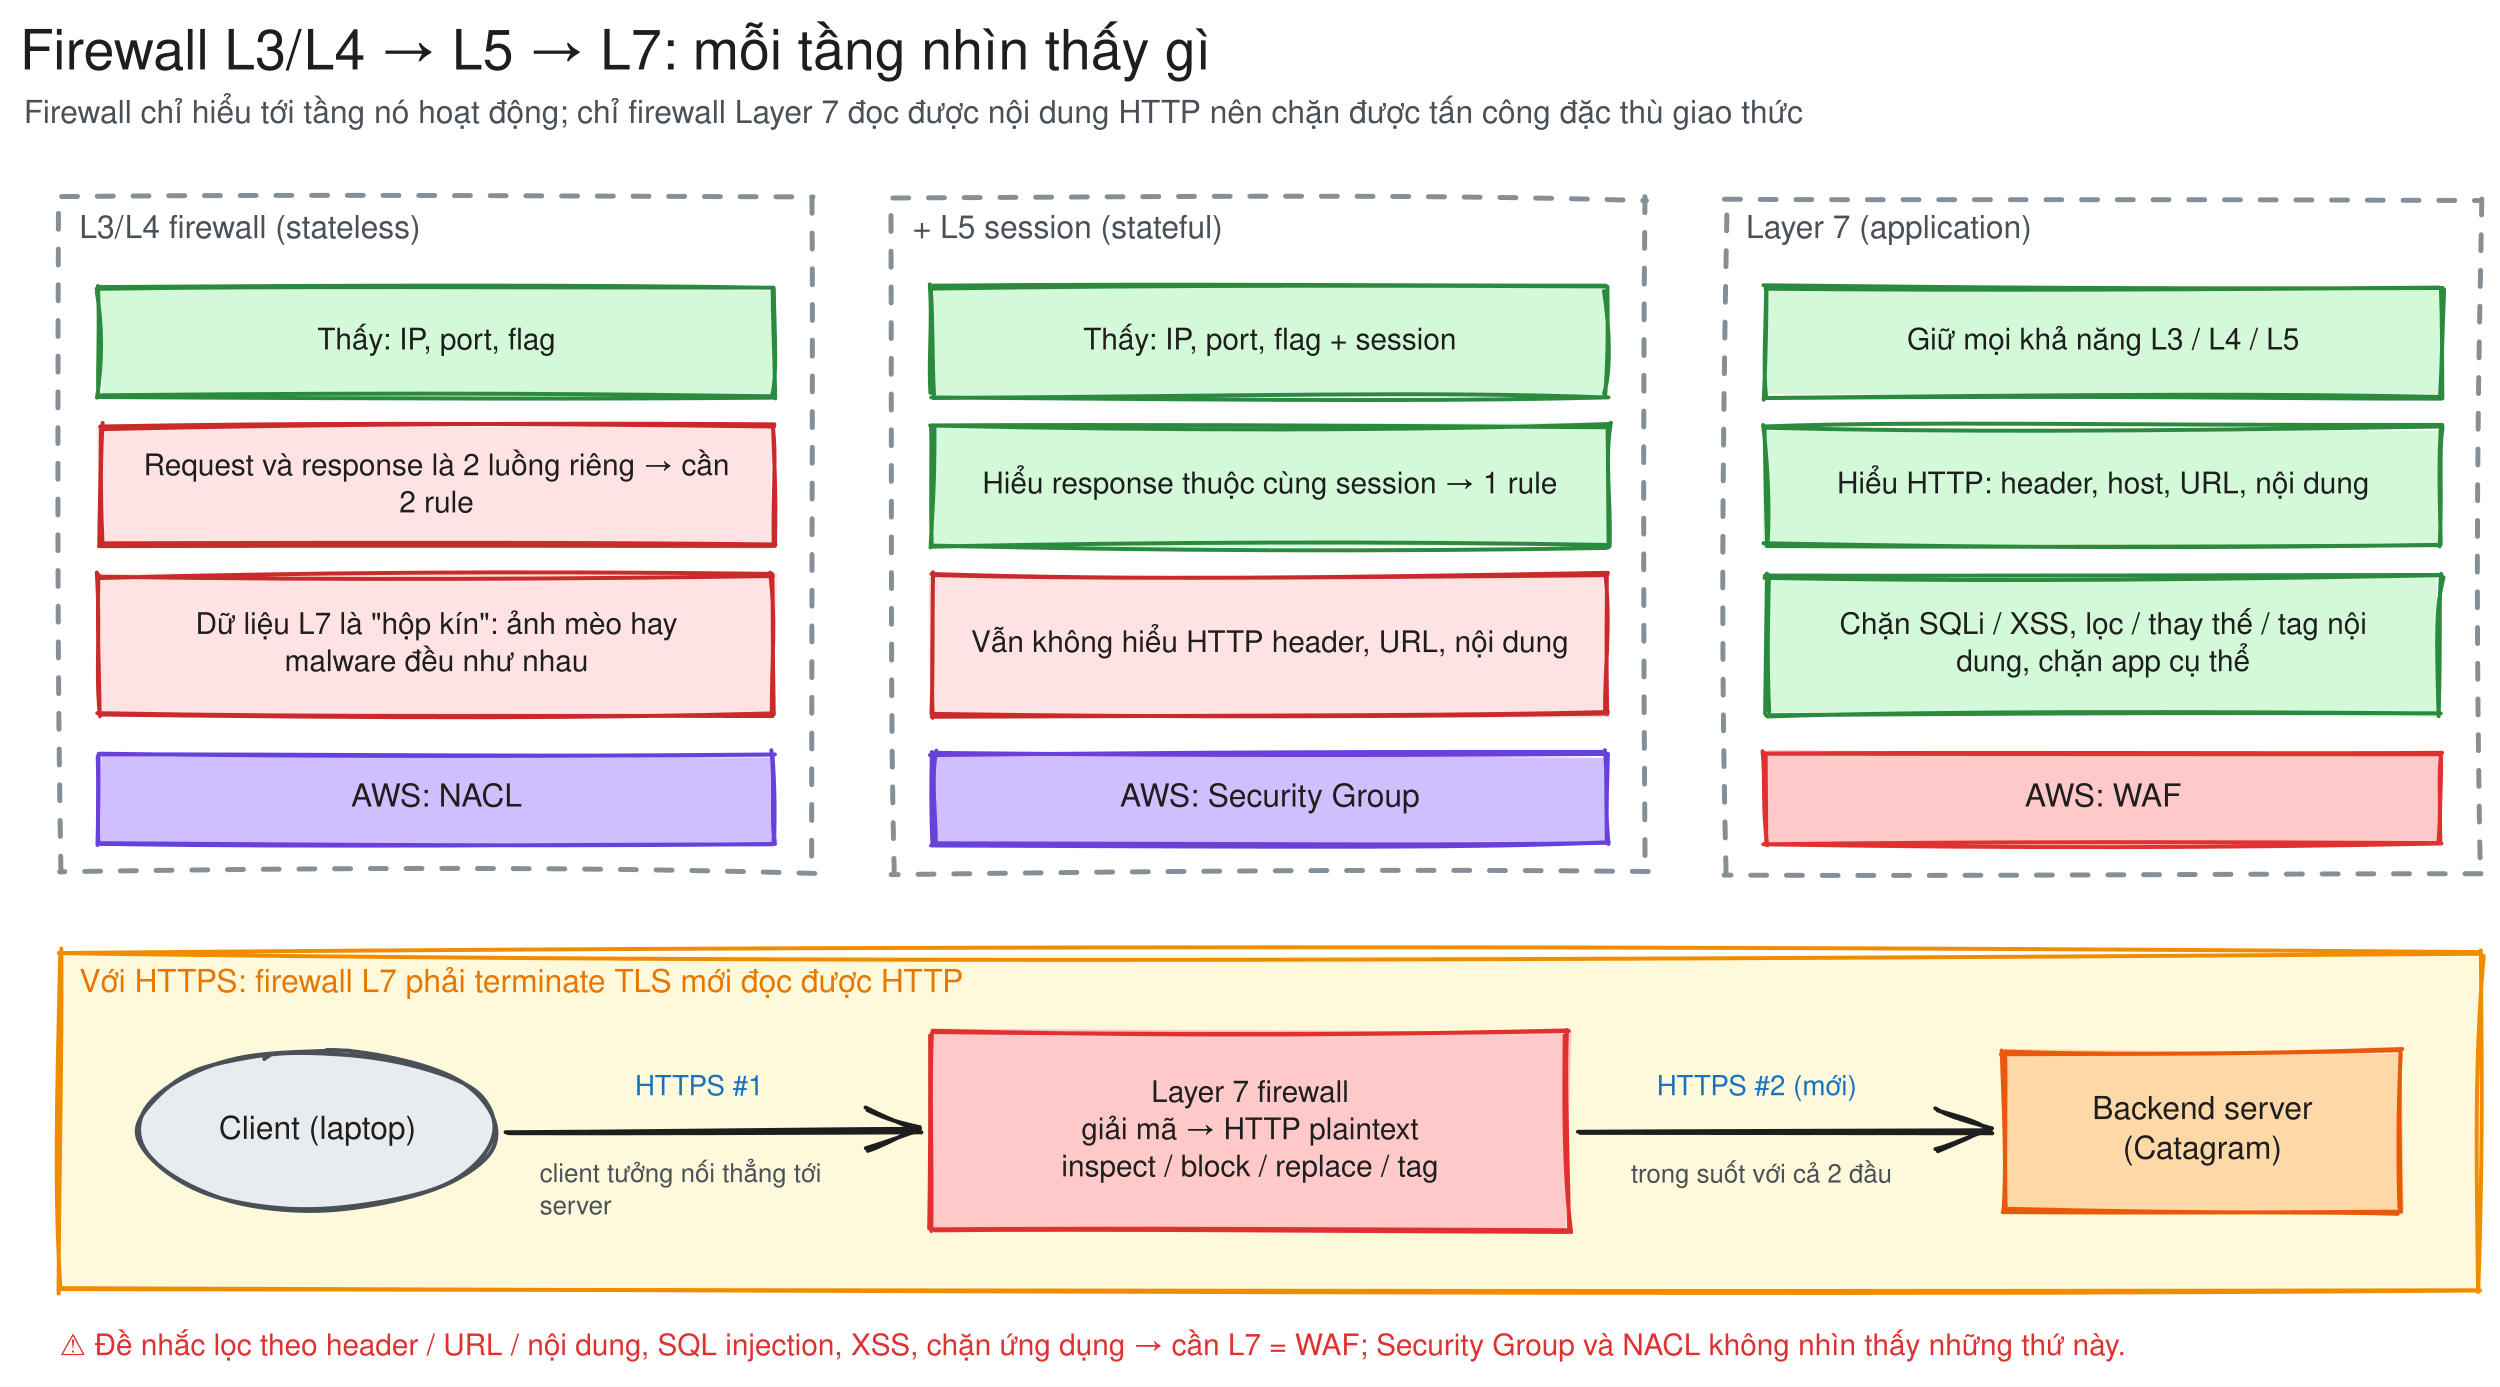
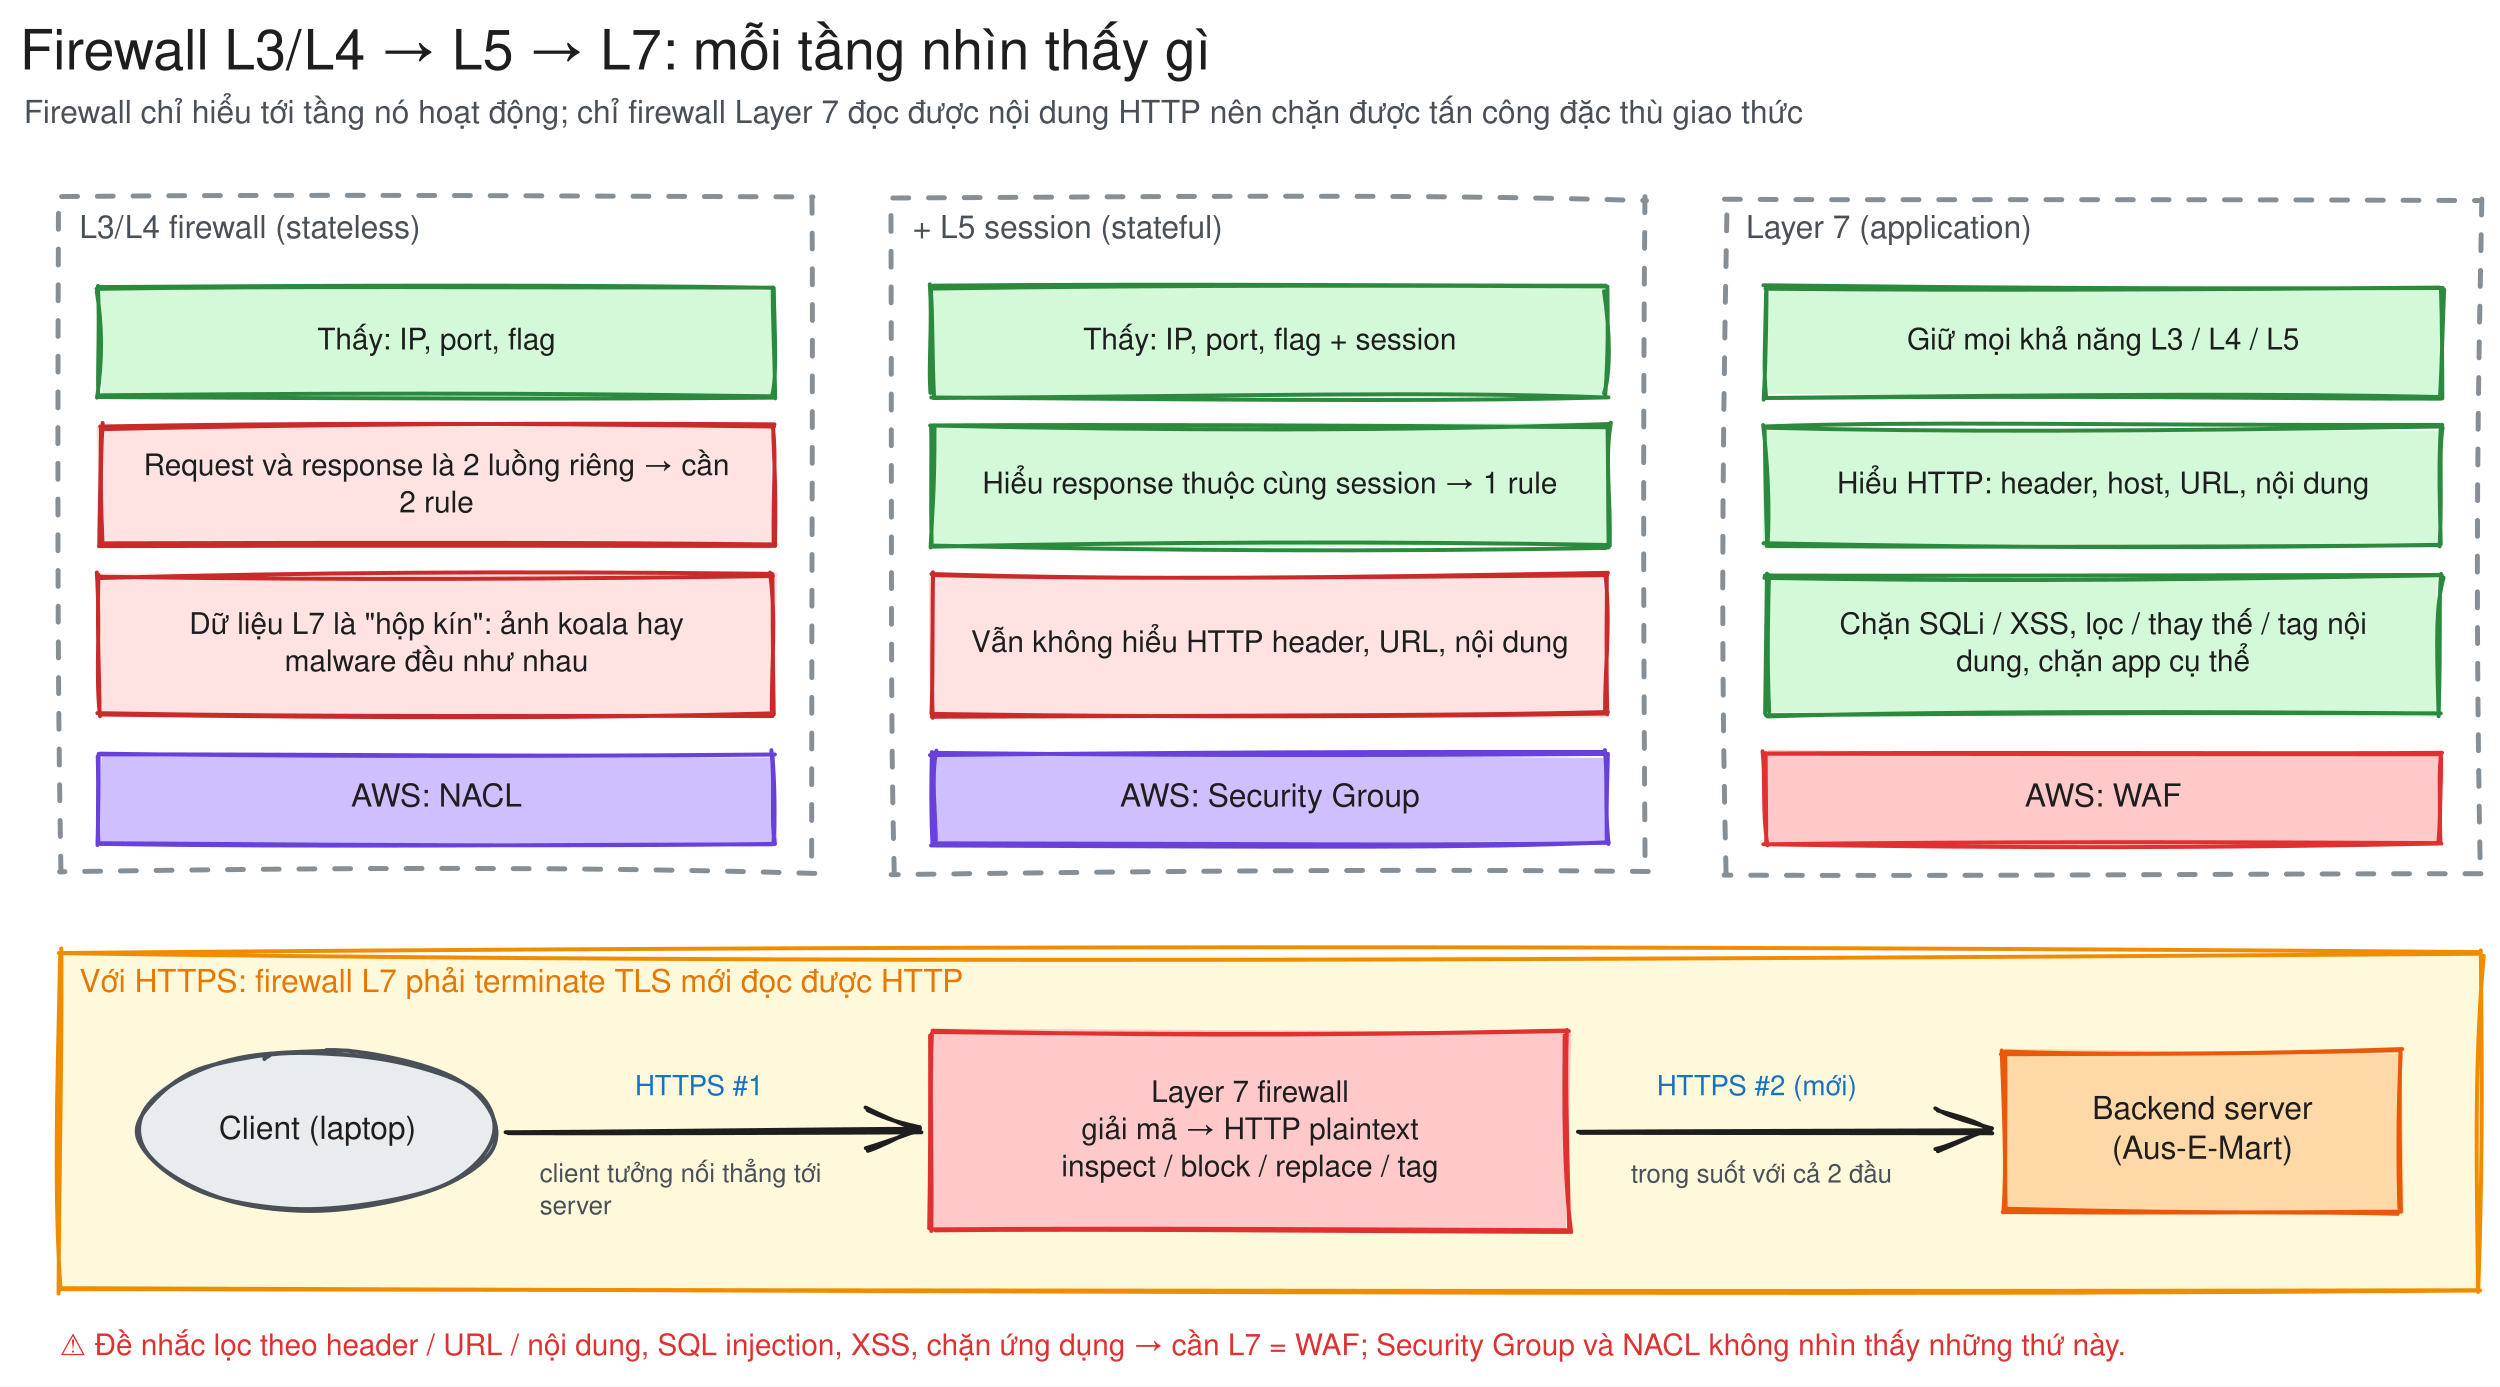
<svg xmlns="http://www.w3.org/2000/svg" version="1.1" viewBox="0 0 1260 698.75" width="1260" height="698.75">
  <defs>
    <style>
      @font-face {
        font-family: "Virgil";
        src: url("https://excalidraw.com/Virgil.woff2");
      }
      @font-face {
        font-family: "Cascadia";
        src: url("https://excalidraw.com/Cascadia.woff2");
      }
    </style>
  </defs>
  <rect x="0" y="0" width="1260" height="698.75" fill="#ffffff" />
  <g transform="translate(10 10) rotate(0 314.02 17.5)">
    <text x="0" y="25" font-family="Helvetica, Segoe UI Emoji" font-size="28px" fill="#1e1e1e" text-anchor="start" style="white-space: pre;" direction="ltr">Firewall L3/L4 → L5 → L7: mỗi tầng nhìn thấy gì</text>
  </g>
  <g transform="translate(12 48) rotate(0 467.36 10)">
    <text x="0" y="14" font-family="Helvetica, Segoe UI Emoji" font-size="16px" fill="#495057" text-anchor="start" style="white-space: pre;" direction="ltr">Firewall chỉ hiểu tới tầng nó hoạt động; chỉ firewall Layer 7 đọc được nội dung HTTP nên chặn được tấn công đặc thù giao thức</text>
  </g>
  <g stroke-linecap="round" transform="translate(30 100) rotate(0 190 170)">
    <path d="M1.06 -0.94 C139.79 -2.29, 279.27 -0.99, 379.72 -0.74 M379.23 -0.52 C379.81 73.14, 379.11 147.45, 379.05 341.12 M380.65 340.2 C263 336.79, 146.38 337.17, 0.04 339.36 M0.72 339.53 C-0.52 269.38, -1.25 196.19, -0.52 -0.74" stroke="#868e96" stroke-width="2.5" fill="none" stroke-dasharray="8 10" />
  </g>
  <g transform="translate(40 106) rotate(0 101.28 10)">
    <text x="0" y="14" font-family="Helvetica, Segoe UI Emoji" font-size="16px" fill="#495057" text-anchor="start" style="white-space: pre;" direction="ltr">L3/L4 firewall (stateless)</text>
  </g>
  <g stroke-linecap="round" transform="translate(450 100) rotate(0 190 170)">
    <path d="M-0.02 -0.2 C129.68 -0.72, 257 -2.55, 379.79 1.11 M379.05 -0.83 C377.99 120.29, 378.41 241.21, 379.15 340.85 M380.71 339.23 C262.45 337.97, 146.78 338.88, -0.88 340.83 M0.71 340.61 C-1.31 262.77, -0.45 185.77, -0.97 0.05" stroke="#868e96" stroke-width="2.5" fill="none" stroke-dasharray="8 10" />
  </g>
  <g transform="translate(460 106) rotate(0 85.92 10)">
    <text x="0" y="14" font-family="Helvetica, Segoe UI Emoji" font-size="16px" fill="#495057" text-anchor="start" style="white-space: pre;" direction="ltr">+ L5 session (stateful)</text>
  </g>
  <g stroke-linecap="round" transform="translate(870 100) rotate(0 190 170)">
    <path d="M-0.85 0.39 C78.39 1.07, 156.56 0.12, 380.36 1.08 M380.84 0.33 C379.2 88.44, 377.15 177.41, 380.06 339.06 M380.37 340.34 C258.41 340.3, 137.81 341.68, -1.02 341.06 M-0.07 340.31 C-2.2 249.44, -2.54 158.34, 0.46 1.23" stroke="#868e96" stroke-width="2.5" fill="none" stroke-dasharray="8 10" />
  </g>
  <g transform="translate(880 106) rotate(0 77.6 10)">
    <text x="0" y="14" font-family="Helvetica, Segoe UI Emoji" font-size="16px" fill="#495057" text-anchor="start" style="white-space: pre;" direction="ltr">Layer 7 (application)</text>
  </g>
  <g stroke-linecap="round" transform="translate(30 480) rotate(0 610 85)">
    <path d="M-1.4 1.72 L1221.42 1.7 L1221.08 171.85 L-0.21 170.1" stroke="none" stroke-width="0" fill="#fff9db" />
    <path d="M0.43 0.41 C307.29 4.7, 613.82 5.01, 1219.88 0.71 M-0.38 0.33 C402.96 -3.34, 806.67 -3.53, 1219.86 -0.15 M1221.8 1.74 C1216.67 59.12, 1218.42 115.65, 1218.94 171.16 M1220.33 -0.99 C1220.62 44.53, 1221.73 90.87, 1219.08 169.07 M1220.02 170.41 C956.4 172.54, 691.32 171.79, -0.49 169.23 M1219.71 170.28 C904.9 170.94, 590.35 170.74, -0.37 169.72 M-0.48 171.96 C-0.26 111.45, 1.31 55.11, 0.92 -1.91 M0.51 169.9 C-2.59 123.66, -1.48 76.64, 0.38 0.64" stroke="#f08c00" stroke-width="2" fill="none" />
  </g>
  <g transform="translate(40 486) rotate(0 236.32 10)">
    <text x="0" y="14" font-family="Helvetica, Segoe UI Emoji" font-size="16px" fill="#e67700" text-anchor="start" style="white-space: pre;" direction="ltr">Với HTTPS: firewall L7 phải terminate TLS mới đọc được HTTP</text>
  </g>
  <g stroke-linecap="round" transform="translate(50 145) rotate(0 170 27.5)">
    <path d="M0.44 -0.93 L338.94 1.51 L339.48 56.15 L1.62 56.52" stroke="none" stroke-width="0" fill="#d3f9d8" />
    <path d="M-1.32 0.58 C98.49 -0.98, 199.75 0.01, 339.01 -0.02 M0.23 -0.32 C126.25 -1.19, 252.02 -1.52, 339.93 0.07 M339.99 0.64 C340.3 22.33, 341.86 44.13, 339.13 54.41 M339.45 -0.13 C339.34 12.67, 340.16 27.05, 340.72 55.76 M339.43 54.74 C256.17 53.64, 175.21 52.6, 1.2 54.22 M339.8 55.42 C250.78 56.15, 160.12 56.05, -0.4 55.08 M-1.11 55.41 C1.87 36.02, 1.39 17.67, -1.22 1.99 M-0.49 55.04 C-0.83 37.31, 0.31 18.14, -0.65 -0.87" stroke="#2b8a3e" stroke-width="2" fill="none" />
  </g>
  <g transform="translate(153.1 163.125) rotate(0 66.9 9.375)">
    <text x="66.9" y="13" font-family="Helvetica, Segoe UI Emoji" font-size="15px" fill="#1e1e1e" text-anchor="middle" style="white-space: pre;" direction="ltr">Thấy: IP, port, flag</text>
  </g>
  <g stroke-linecap="round" transform="translate(50 215) rotate(0 170 30)">
    <path d="M-1.52 -0.38 L338.86 0.41 L338.48 61.85 L1.04 58.4" stroke="none" stroke-width="0" fill="#ffe3e3" />
    <path d="M1.01 1.3 C112.27 -1.25, 223.89 -1.93, 340.32 -1.14 M0.49 -0.04 C95.81 -1.76, 190.67 -1.94, 340.13 -0.03 M339.36 -0.87 C341.52 14.74, 339.48 31.2, 339.89 59.43 M339.66 -0.57 C339.82 14.31, 341.3 27.21, 340.6 60.17 M340.84 59.4 C246.42 58.36, 153.38 58.46, 1.16 58.83 M339.64 60.13 C245.86 60.22, 151.13 59.77, -0.16 60.27 M1.67 59.19 C0.96 41.27, 0.26 22.99, 1.73 -1.82 M0.02 59.28 C0.19 42.5, 0.76 25.03, 0.87 0.38" stroke="#c92a2a" stroke-width="2" fill="none" />
  </g>
  <g transform="translate(71.575 226.25) rotate(0 148.425 18.75)">
    <text x="148.425" y="13.25" font-family="Helvetica, Segoe UI Emoji" font-size="15px" fill="#1e1e1e" text-anchor="middle" style="white-space: pre;" direction="ltr">Request và response là 2 luồng riêng → cần</text>
    <text x="148.425" y="32" font-family="Helvetica, Segoe UI Emoji" font-size="15px" fill="#1e1e1e" text-anchor="middle" style="white-space: pre;" direction="ltr">2 rule</text>
  </g>
  <g stroke-linecap="round" transform="translate(50 290) rotate(0 170 35)">
    <path d="M-0.84 -0.89 L341.79 -1.41 L339.71 70.32 L-1.25 69.97" stroke="none" stroke-width="0" fill="#ffe3e3" />
    <path d="M0.73 1.33 C101.86 -1.43, 202.78 -2.29, 338.89 -0.79 M-0.23 0.65 C122.04 2.56, 243.81 1.76, 339.55 0.32 M338.09 -1.43 C341.14 21.66, 339.01 41.42, 338.96 68.09 M339.3 -0.65 C339.58 14.6, 339.22 29.4, 339.98 70.04 M339.36 70.92 C229.64 70.47, 119.31 71.68, -0.95 69.42 M340.06 69.52 C247.49 72.06, 155.72 72.03, 0.35 70.13 M0.42 70.98 C-2.04 49.53, 0.74 29.6, -1.22 -1.45 M0.16 69.04 C0.2 51.11, -1.17 32.25, -0.39 -0.35" stroke="#c92a2a" stroke-width="2" fill="none" />
  </g>
-   <g transform="translate(95.65 306.25) rotate(0 124.35 18.75)">
-     <text x="124.35" y="13.25" font-family="Helvetica, Segoe UI Emoji" font-size="15px" fill="#1e1e1e" text-anchor="middle" style="white-space: pre;" direction="ltr">Dữ liệu L7 là "hộp kín": ảnh mèo hay</text>
-     <text x="124.35" y="32" font-family="Helvetica, Segoe UI Emoji" font-size="15px" fill="#1e1e1e" text-anchor="middle" style="white-space: pre;" direction="ltr">malware đều như nhau</text>
+   <g transform="translate(88.74 306.25) rotate(0 131.26 18.75)">
+     <text x="131.26" y="13.25" font-family="Helvetica, Segoe UI Emoji" font-size="15px" fill="#1e1e1e" text-anchor="middle" style="white-space: pre;" direction="ltr">Dữ liệu L7 là "hộp kín": ảnh koala hay</text>
+     <text x="131.26" y="32" font-family="Helvetica, Segoe UI Emoji" font-size="15px" fill="#1e1e1e" text-anchor="middle" style="white-space: pre;" direction="ltr">malware đều như nhau</text>
  </g>
  <g stroke-linecap="round" transform="translate(50 380) rotate(0 170 22.5)">
    <path d="M1.29 1.03 L340.25 1.79 L341.82 45.1 L-1.82 44.66" stroke="none" stroke-width="0" fill="#d0bfff" />
    <path d="M1.24 0.23 C111.31 0.01, 222.25 1.61, 339.25 0.31 M0.45 -0.15 C89.26 0.98, 178.54 1.56, 340.55 0.25 M338.77 -1.89 C340.63 15.5, 338.57 35.01, 340.44 44.43 M339.28 -0.04 C340.53 16.26, 340.71 32.65, 339.78 45.47 M338.95 45.55 C225.75 45.68, 113.12 47.09, 0.56 45.34 M340.6 45.33 C261.79 46.35, 182.97 46.26, -0.18 44.97 M-0.43 44.54 C-1.01 32.63, -0.2 20.38, -0.75 1.2 M-0.86 45.9 C-0.46 29.83, -0.33 13.51, -0.27 -0.05" stroke="#6741d9" stroke-width="2" fill="none" />
  </g>
  <g transform="translate(177.84 392.5) rotate(0 42.16 10)">
    <text x="42.16" y="14" font-family="Helvetica, Segoe UI Emoji" font-size="16px" fill="#1e1e1e" text-anchor="middle" style="white-space: pre;" direction="ltr">AWS: NACL</text>
  </g>
  <g stroke-linecap="round" transform="translate(470 145) rotate(0 170 27.5)">
    <path d="M0.92 -1.95 L339.22 -0.27 L339.42 54.1 L-0.68 55.49" stroke="none" stroke-width="0" fill="#d3f9d8" />
    <path d="M0.34 -1.03 C125.59 -2.16, 252.16 -0.88, 339.09 -1.04 M-0.43 0.45 C123.53 -1.46, 246.82 -1.08, 339.99 -0.65 M338.4 1.75 C341.52 21.61, 341.83 43.27, 338.43 53.27 M340.13 -0.56 C340.29 16.82, 340.66 32.2, 339.03 54.45 M339.68 55.32 C250.02 52.06, 162.23 54.58, 0.47 55.61 M340.66 55.27 C269.77 57.1, 200.14 56.99, -0.65 55.32 M-1.08 53.04 C-2.13 37.96, -0.04 17.3, -1.37 -1.71 M0.79 55.33 C-0.25 35.34, 0.14 17.06, -0.81 0.18" stroke="#2b8a3e" stroke-width="2" fill="none" />
  </g>
  <g transform="translate(538.825 163.125) rotate(0 101.175 9.375)">
    <text x="101.175" y="13" font-family="Helvetica, Segoe UI Emoji" font-size="15px" fill="#1e1e1e" text-anchor="middle" style="white-space: pre;" direction="ltr">Thấy: IP, port, flag + session</text>
  </g>
  <g stroke-linecap="round" transform="translate(470 215) rotate(0 170 30)">
    <path d="M0.22 -0.55 L338.9 -2 L340.61 59.67 L-0.9 61.76" stroke="none" stroke-width="0" fill="#d3f9d8" />
    <path d="M-1.21 -0.56 C117.42 2.12, 236.52 2.31, 341.13 -1.29 M0.19 -0.6 C100.6 -1.09, 200.88 -0.65, 340.3 0.36 M341.88 -1.98 C338.68 16.99, 341.84 34.54, 341.31 60.08 M340.16 -0.26 C340.57 19.77, 340.46 42.23, 340.76 60.86 M339.52 61.17 C225.92 63.19, 112.53 62.59, 1.12 59.99 M340.25 59.66 C227.69 57.71, 114.77 58.12, -0.54 60.49 M-0.98 60.9 C-0.38 46.2, 1.14 32.24, 0.97 -0.03 M-0.43 59.45 C-1.06 36.14, -0.29 12.31, -0.74 -0.43" stroke="#2b8a3e" stroke-width="2" fill="none" />
  </g>
  <g transform="translate(493.675 235.625) rotate(0 146.325 9.375)">
    <text x="146.325" y="13" font-family="Helvetica, Segoe UI Emoji" font-size="15px" fill="#1e1e1e" text-anchor="middle" style="white-space: pre;" direction="ltr">Hiểu response thuộc cùng session → 1 rule</text>
  </g>
  <g stroke-linecap="round" transform="translate(470 290) rotate(0 170 35)">
    <path d="M-1.99 0.79 L338.06 1.36 L340.95 71.8 L-1.38 71.2" stroke="none" stroke-width="0" fill="#ffe3e3" />
    <path d="M-0.53 -0.71 C100.59 2.54, 199.34 1.23, 340.38 -1.31 M0.67 -0.14 C78.88 1.85, 158.41 1.45, 340.09 -0.06 M339.16 -0.12 C341.96 25.94, 338.5 50.58, 339.02 69.52 M339.83 0.92 C339.89 20.14, 339.39 39.28, 340.08 69.96 M340.37 68.86 C271.66 70.58, 203.42 70.54, -0.39 71.25 M340.11 69.64 C234.54 71.22, 129.04 71.7, -0.13 69.8 M0.07 71.77 C-0.55 52.74, 0.05 35.44, 0.2 -1.6 M-0.54 69.68 C0.47 43.46, -0.31 15.05, 0.28 0.66" stroke="#c92a2a" stroke-width="2" fill="none" />
  </g>
  <g transform="translate(490.45 315.625) rotate(0 149.55 9.375)">
    <text x="149.55" y="13" font-family="Helvetica, Segoe UI Emoji" font-size="15px" fill="#1e1e1e" text-anchor="middle" style="white-space: pre;" direction="ltr">Vẫn không hiểu HTTP header, URL, nội dung</text>
  </g>
  <g stroke-linecap="round" transform="translate(470 380) rotate(0 170 22.5)">
    <path d="M0.61 -0.38 L338.59 1.97 L341.55 43.98 L1.8 45.41" stroke="none" stroke-width="0" fill="#d0bfff" />
    <path d="M-1.3 0.58 C77.95 -0.22, 158.05 -1.16, 338.86 -1.05 M-0.17 -0.56 C92.73 0.41, 185.16 1.06, 339.45 0 M338.88 -1.95 C340.35 13.87, 338.74 26.95, 340.69 45.34 M340.39 -0.08 C340.17 12.13, 339.45 24.27, 339.86 44.83 M340.83 44.49 C269.83 47.55, 199.72 46.88, -0.73 46.13 M340.66 44.78 C255.43 46.18, 170.79 45.26, 0.52 45.02 M1.66 45.23 C1.66 30.2, -0.92 11.69, 1.95 -1.65 M-0.05 45.98 C-0.81 29.57, -0.72 14.14, -0.33 -0.97" stroke="#6741d9" stroke-width="2" fill="none" />
  </g>
  <g transform="translate(561.04 392.5) rotate(0 78.96 10)">
    <text x="78.96" y="14" font-family="Helvetica, Segoe UI Emoji" font-size="16px" fill="#1e1e1e" text-anchor="middle" style="white-space: pre;" direction="ltr">AWS: Security Group</text>
  </g>
  <g stroke-linecap="round" transform="translate(890 145) rotate(0 170 27.5)">
    <path d="M-0.06 1.49 L340.02 0.98 L341.65 56.07 L-0.33 53.5" stroke="none" stroke-width="0" fill="#d3f9d8" />
    <path d="M-1.25 -1.23 C93.79 -0.23, 189.12 0.75, 341.14 0.15 M-0.16 0.53 C109.28 1.5, 218.48 0.93, 339.5 -0.06 M341.86 0.96 C341 19.59, 340.66 41.2, 339.78 55.08 M340.24 0.56 C340.91 18.18, 340.78 37.63, 340.95 55.81 M340.18 55.93 C261.38 56.03, 183.57 54.12, -0.37 55.61 M339.48 55.08 C257.18 53.3, 173.19 53.78, 0.43 55.56 M-1.11 56.47 C0.22 32.03, 0.26 9.26, 0.32 -0.92 M0.09 54.85 C-1.28 41.08, -0.37 28.62, 0.18 -0.53" stroke="#2b8a3e" stroke-width="2" fill="none" />
  </g>
  <g transform="translate(955 163.125) rotate(0 105 9.375)">
    <text x="105" y="13" font-family="Helvetica, Segoe UI Emoji" font-size="15px" fill="#1e1e1e" text-anchor="middle" style="white-space: pre;" direction="ltr">Giữ mọi khả năng L3 / L4 / L5</text>
  </g>
  <g stroke-linecap="round" transform="translate(890 215) rotate(0 170 30)">
    <path d="M-1.38 1.96 L340.36 1.99 L338.62 58.6 L-1.56 61.57" stroke="none" stroke-width="0" fill="#d3f9d8" />
    <path d="M-0.13 -0.09 C80.81 -2.96, 161.74 -0.52, 340.94 -0.84 M0.41 0.62 C91.32 2.76, 181.77 2.56, 340.25 -0.05 M341.07 0.51 C339.01 13.77, 340.99 30.51, 339.58 60.38 M340.2 -0.33 C338.99 20.03, 339.67 38.22, 340.13 59.28 M338.8 59.59 C236.94 61.11, 134.5 61.48, -1.2 58.77 M339.36 59.76 C204.98 60.9, 69.68 60.66, 0.43 60.17 M0.85 60.16 C2.04 39.25, 0.78 17.57, -1.38 -0.8 M0.62 59.28 C0.01 41.19, -0.26 20.69, -0.67 0.07" stroke="#2b8a3e" stroke-width="2" fill="none" />
  </g>
  <g transform="translate(923.95 235.625) rotate(0 136.05 9.375)">
    <text x="136.05" y="13" font-family="Helvetica, Segoe UI Emoji" font-size="15px" fill="#1e1e1e" text-anchor="middle" style="white-space: pre;" direction="ltr">Hiểu HTTP: header, host, URL, nội dung</text>
  </g>
  <g stroke-linecap="round" transform="translate(890 290) rotate(0 170 35)">
    <path d="M-0.02 -0.77 L338.14 -0.15 L338.7 71.42 L-0.06 69.04" stroke="none" stroke-width="0" fill="#d3f9d8" />
    <path d="M-0.72 1.26 C84.23 2.64, 165.67 3.22, 340.64 -0.11 M-0.51 0.07 C85.09 0.33, 170.29 -0.06, 339.5 -0.23 M341.53 1.1 C337.81 15.61, 337.87 28.78, 339 68.5 M340.29 -0.76 C339 14, 340.27 27.81, 339.08 70.98 M338.92 69.58 C215.72 68.64, 90.37 68.24, 0.83 71.09 M340.14 69.54 C209.39 68.96, 77.61 69.93, 0.05 70.48 M1.66 68.64 C0.39 41.36, 1.22 15.35, 1.57 -0.15 M-0.38 69.64 C-0.07 49.04, 0.13 28.33, 0.54 -0.91" stroke="#2b8a3e" stroke-width="2" fill="none" />
  </g>
  <g transform="translate(916.9 306.25) rotate(0 143.1 18.75)">
    <text x="143.1" y="13.25" font-family="Helvetica, Segoe UI Emoji" font-size="15px" fill="#1e1e1e" text-anchor="middle" style="white-space: pre;" direction="ltr">Chặn SQLi / XSS, lọc / thay thế / tag nội</text>
    <text x="143.1" y="32" font-family="Helvetica, Segoe UI Emoji" font-size="15px" fill="#1e1e1e" text-anchor="middle" style="white-space: pre;" direction="ltr">dung, chặn app cụ thể</text>
  </g>
  <g stroke-linecap="round" transform="translate(890 380) rotate(0 170 22.5)">
    <path d="M1.07 -1.99 L339.76 1.01 L340.55 45.45 L1.15 46.55" stroke="none" stroke-width="0" fill="#ffc9c9" />
    <path d="M0.76 -0.23 C134.36 -1.05, 267.71 0.06, 340.78 -0.6 M-0.02 -0.13 C106.08 0.11, 211.34 0.11, 340.21 0.16 M340.13 1.49 C338.79 13.15, 340.64 27.75, 338.9 45.08 M340.21 -0.69 C340.72 13.74, 339.23 26.05, 339.98 44.58 M340.48 45.12 C233.14 47.34, 126.38 47.65, -1.3 45.51 M340.16 44.91 C225.85 44.35, 111.33 44.1, -0.14 45.52 M0.78 46.04 C-1.9 28.76, -0.2 12.77, -1.66 -1.37 M0.17 45.29 C0.25 34, -0.03 22.87, -0.06 -0.45" stroke="#e03131" stroke-width="2" fill="none" />
  </g>
  <g transform="translate(1021.28 392.5) rotate(0 38.72 10)">
    <text x="38.72" y="14" font-family="Helvetica, Segoe UI Emoji" font-size="16px" fill="#1e1e1e" text-anchor="middle" style="white-space: pre;" direction="ltr">AWS: WAF</text>
  </g>
  <g stroke-linecap="round" transform="translate(70 530) rotate(0 90 40)">
    <path d="M52.75 3.45 C63.51 0.72, 78.53 0.49, 91.59 0.76 C104.66 1.04, 119.62 2.57, 131.17 5.11 C142.71 7.66, 152.95 11.47, 160.86 16.02 C168.78 20.58, 175.89 26.7, 178.65 32.46 C181.42 38.23, 180.57 45.21, 177.44 50.62 C174.31 56.02, 168.21 60.67, 159.88 64.89 C151.54 69.11, 139.44 73.48, 127.45 75.94 C115.46 78.4, 100.96 79.83, 87.95 79.64 C74.93 79.46, 60.94 77.48, 49.36 74.86 C37.78 72.23, 26.27 68.42, 18.47 63.89 C10.66 59.37, 5.24 53.4, 2.51 47.72 C-0.21 42.04, -1.1 35.28, 2.13 29.81 C5.35 24.34, 11.16 19.8, 21.85 14.9 C32.54 10, 56.29 2.7, 66.24 0.39 C76.19 -1.92, 80.98 0.28, 81.54 1.03 M110.44 1.99 C122.79 2.75, 135.8 6.4, 145.81 9.76 C155.83 13.11, 164.65 17.15, 170.53 22.09 C176.4 27.04, 180.97 33.38, 181.06 39.43 C181.16 45.48, 176.97 53.34, 171.11 58.4 C165.25 63.45, 156.02 66.35, 145.92 69.74 C135.82 73.13, 123.05 77.2, 110.52 78.76 C97.98 80.31, 83.25 80.08, 70.7 79.06 C58.15 78.03, 45.31 76.12, 35.21 72.61 C25.11 69.1, 15.82 63.3, 10.1 58 C4.39 52.71, 1.32 46.93, 0.9 40.85 C0.49 34.76, 2.12 26.95, 7.6 21.49 C13.09 16.03, 23.72 11.48, 33.81 8.07 C43.89 4.67, 55.49 2.33, 68.12 1.07 C80.75 -0.2, 103.02 0.33, 109.59 0.47 C116.16 0.61, 107.92 1, 107.55 1.92" stroke="none" stroke-width="0" fill="#e9ecef" />
    <path d="M94.5 -0.79 C106.97 -1.1, 122.4 1.78, 133.9 4.56 C145.41 7.34, 156.06 11.09, 163.51 15.88 C170.96 20.66, 176.29 27.47, 178.6 33.29 C180.9 39.1, 181.01 45.29, 177.35 50.77 C173.69 56.25, 165.51 61.93, 156.61 66.16 C147.72 70.4, 135.71 73.8, 123.96 76.17 C112.21 78.53, 98.81 80.39, 86.11 80.33 C73.42 80.27, 59.26 78.73, 47.81 75.8 C36.36 72.87, 25.13 67.63, 17.42 62.77 C9.72 57.92, 3.96 52.29, 1.59 46.66 C-0.78 41.02, -0.36 34.58, 3.2 28.96 C6.77 23.35, 14.4 17.39, 22.96 12.97 C31.52 8.55, 41.6 4.66, 54.59 2.42 C67.57 0.17, 92 -0.29, 100.85 -0.51 C109.71 -0.73, 107.8 0.39, 107.71 1.11 M62.27 2.06 C73.35 0.02, 89.45 0.63, 102.29 1.52 C115.12 2.41, 128.21 4.47, 139.29 7.4 C150.36 10.33, 162.12 14.29, 168.76 19.09 C175.4 23.89, 178.45 30.5, 179.12 36.19 C179.79 41.87, 177.28 47.91, 172.78 53.22 C168.28 58.53, 161.7 64.12, 152.14 68.05 C142.57 71.99, 127.88 74.96, 115.37 76.83 C102.85 78.7, 89.81 79.86, 77.06 79.26 C64.31 78.66, 49.63 76.5, 38.86 73.21 C28.09 69.92, 19.08 64.73, 12.45 59.51 C5.81 54.3, -0.03 47.61, -0.94 41.92 C-1.86 36.22, 1.96 30.75, 6.93 25.34 C11.9 19.92, 19.36 13.38, 28.88 9.42 C38.39 5.46, 58.28 2.51, 64.01 1.57 C69.73 0.63, 62.98 3.2, 63.23 3.77" stroke="#495057" stroke-width="2" fill="none" />
  </g>
  <g transform="translate(106.72 560) rotate(0 53.28 10)">
    <text x="53.28" y="14" font-family="Helvetica, Segoe UI Emoji" font-size="16px" fill="#1e1e1e" text-anchor="middle" style="white-space: pre;" direction="ltr">Client (laptop)</text>
  </g>
  <g stroke-linecap="round" transform="translate(470 520) rotate(0 160 50)">
    <path d="M-0.87 -1.61 L321.96 0.02 L319.26 100.07 L0.26 101" stroke="none" stroke-width="0" fill="#ffc9c9" />
    <path d="M1.34 0.18 C111.59 1.4, 222.22 1.63, 320.68 -0.38 M0.01 -0.5 C89.37 1.53, 179.75 2.62, 319.39 -0.65 M318.59 1.87 C318.27 36.31, 318.03 70.98, 321.84 100.99 M319.72 -0.9 C318.97 21.07, 319.51 41.87, 320.84 99.57 M320.39 100.92 C200.68 100.51, 78.91 99.24, 1.4 100.1 M319.34 100.02 C213.24 99.64, 105.73 98.83, -0.18 99.59 M-1.7 99.09 C-1.18 71.77, -1.17 44.9, -1.22 1.87 M-0.6 100.43 C-0.12 64.81, -1.53 28.76, -0.32 0.84" stroke="#e03131" stroke-width="2" fill="none" />
  </g>
  <g transform="translate(523.2 541.875) rotate(0 106.8 28.125)">
    <text x="106.8" y="13.5" font-family="Helvetica, Segoe UI Emoji" font-size="15px" fill="#1e1e1e" text-anchor="middle" style="white-space: pre;" direction="ltr">Layer 7 firewall</text>
    <text x="106.8" y="32.25" font-family="Helvetica, Segoe UI Emoji" font-size="15px" fill="#1e1e1e" text-anchor="middle" style="white-space: pre;" direction="ltr">giải mã → HTTP plaintext</text>
    <text x="106.8" y="51" font-family="Helvetica, Segoe UI Emoji" font-size="15px" fill="#1e1e1e" text-anchor="middle" style="white-space: pre;" direction="ltr">inspect / block / replace / tag</text>
  </g>
  <g stroke-linecap="round" transform="translate(1010 530) rotate(0 100 40)">
    <path d="M-1.92 -1.49 L200.31 1.24 L201.63 81.94 L0.15 81.52" stroke="none" stroke-width="0" fill="#ffd8a8" />
    <path d="M-1.54 1.35 C61.03 0.97, 119.36 1.73, 200.76 -1.29 M0.56 -0.02 C46.87 1.57, 94.47 1.61, 199.49 -0.65 M199.96 1.27 C198.46 30.09, 198.68 60.28, 199.29 78.75 M199.83 -0.94 C199.06 26.9, 199.56 53.09, 200.04 80.11 M198.42 81.77 C157.62 80.43, 117.33 82.13, 0.77 79.2 M200.04 80.66 C133.46 81.14, 68.8 81.36, -0.64 80.9 M-0.32 81.04 C1.48 57.1, -0.12 29.13, -1.16 -0.5 M0.86 80.66 C0.26 48.52, 1.11 16.65, 0.58 0.21" stroke="#e8590c" stroke-width="2" fill="none" />
  </g>
  <g transform="translate(1051.76 550) rotate(0 58.24 20)">
    <text x="58.24" y="14" font-family="Helvetica, Segoe UI Emoji" font-size="16px" fill="#1e1e1e" text-anchor="middle" style="white-space: pre;" direction="ltr">Backend server</text>
-     <text x="58.24" y="34" font-family="Helvetica, Segoe UI Emoji" font-size="16px" fill="#1e1e1e" text-anchor="middle" style="white-space: pre;" direction="ltr">(Catagram)</text>
+     <text x="58.24" y="34" font-family="Helvetica, Segoe UI Emoji" font-size="16px" fill="#1e1e1e" text-anchor="middle" style="white-space: pre;" direction="ltr">(Aus-E-Mart)</text>
  </g>
  <g stroke-linecap="round">
    <g transform="translate(256 570) rotate(0 104 0)">
      <path d="M0.19 1.12 C35 1.36, 173.64 0.95, 208.4 0.68 M-1.17 0.66 C33.56 0.62, 172.74 -1.07, 207.66 -1.08" stroke="#1e1e1e" stroke-width="2" fill="none" />
    </g>
    <g transform="translate(256 570) rotate(0 104 0)">
      <path d="M181.4 10.03 C188.06 7.8, 193.4 4.78, 207.43 -1.88 M180.37 8.69 C187.75 6.43, 195.05 3.99, 206.89 -0.35" stroke="#1e1e1e" stroke-width="2" fill="none" />
    </g>
    <g transform="translate(256 570) rotate(0 104 0)">
      <path d="M181.26 -10.49 C187.83 -7.38, 193.21 -5.05, 207.43 -1.88 M180.23 -11.83 C187.47 -8.23, 194.82 -4.81, 206.89 -0.35" stroke="#1e1e1e" stroke-width="2" fill="none" />
    </g>
  </g>
  <g stroke-linecap="round">
    <g transform="translate(796 570) rotate(0 104 0)">
      <path d="M0.49 0.96 C35.05 1.02, 173.58 1.12, 208.13 1.16 M-0.71 0.42 C33.64 0.11, 172.64 -0.19, 207.25 -0.35" stroke="#1e1e1e" stroke-width="2" fill="none" />
    </g>
    <g transform="translate(796 570) rotate(0 104 0)">
      <path d="M180.69 10.21 C191.22 5.77, 201.52 1.11, 205.38 -1.12 M179.45 9.14 C185.66 7.75, 192.28 4.47, 207.89 -1.29" stroke="#1e1e1e" stroke-width="2" fill="none" />
    </g>
    <g transform="translate(796 570) rotate(0 104 0)">
      <path d="M180.62 -10.31 C191.31 -7.27, 201.63 -4.44, 205.38 -1.12 M179.39 -11.38 C185.54 -7.62, 192.17 -5.75, 207.89 -1.29" stroke="#1e1e1e" stroke-width="2" fill="none" />
    </g>
  </g>
  <g transform="translate(320 540) rotate(0 32.55 8.75)">
    <text x="0" y="12" font-family="Helvetica, Segoe UI Emoji" font-size="14px" fill="#1971c2" text-anchor="start" style="white-space: pre;" direction="ltr">HTTPS #1</text>
  </g>
  <g transform="translate(272 585) rotate(0 77.09 16.25)">
    <text x="0" y="10.75" font-family="Helvetica, Segoe UI Emoji" font-size="13px" fill="#495057" text-anchor="start" style="white-space: pre;" direction="ltr">client tưởng nối thẳng tới</text>
    <text x="0" y="27" font-family="Helvetica, Segoe UI Emoji" font-size="13px" fill="#495057" text-anchor="start" style="white-space: pre;" direction="ltr">server</text>
  </g>
  <g transform="translate(835 540) rotate(0 50.47 8.75)">
    <text x="0" y="12" font-family="Helvetica, Segoe UI Emoji" font-size="14px" fill="#1971c2" text-anchor="start" style="white-space: pre;" direction="ltr">HTTPS #2 (mới)</text>
  </g>
  <g transform="translate(822 585) rotate(0 70.33 8.125)">
    <text x="0" y="11" font-family="Helvetica, Segoe UI Emoji" font-size="13px" fill="#495057" text-anchor="start" style="white-space: pre;" direction="ltr">trong suốt với cả 2 đầu</text>
  </g>
  <g transform="translate(30 670) rotate(0 526.125 9.375)">
    <text x="0" y="13" font-family="Helvetica, Segoe UI Emoji" font-size="15px" fill="#e03131" text-anchor="start" style="white-space: pre;" direction="ltr">⚠ Đề nhắc lọc theo header / URL / nội dung, SQL injection, XSS, chặn ứng dụng → cần L7 = WAF; Security Group và NACL không nhìn thấy những thứ này.</text>
  </g>
</svg>
